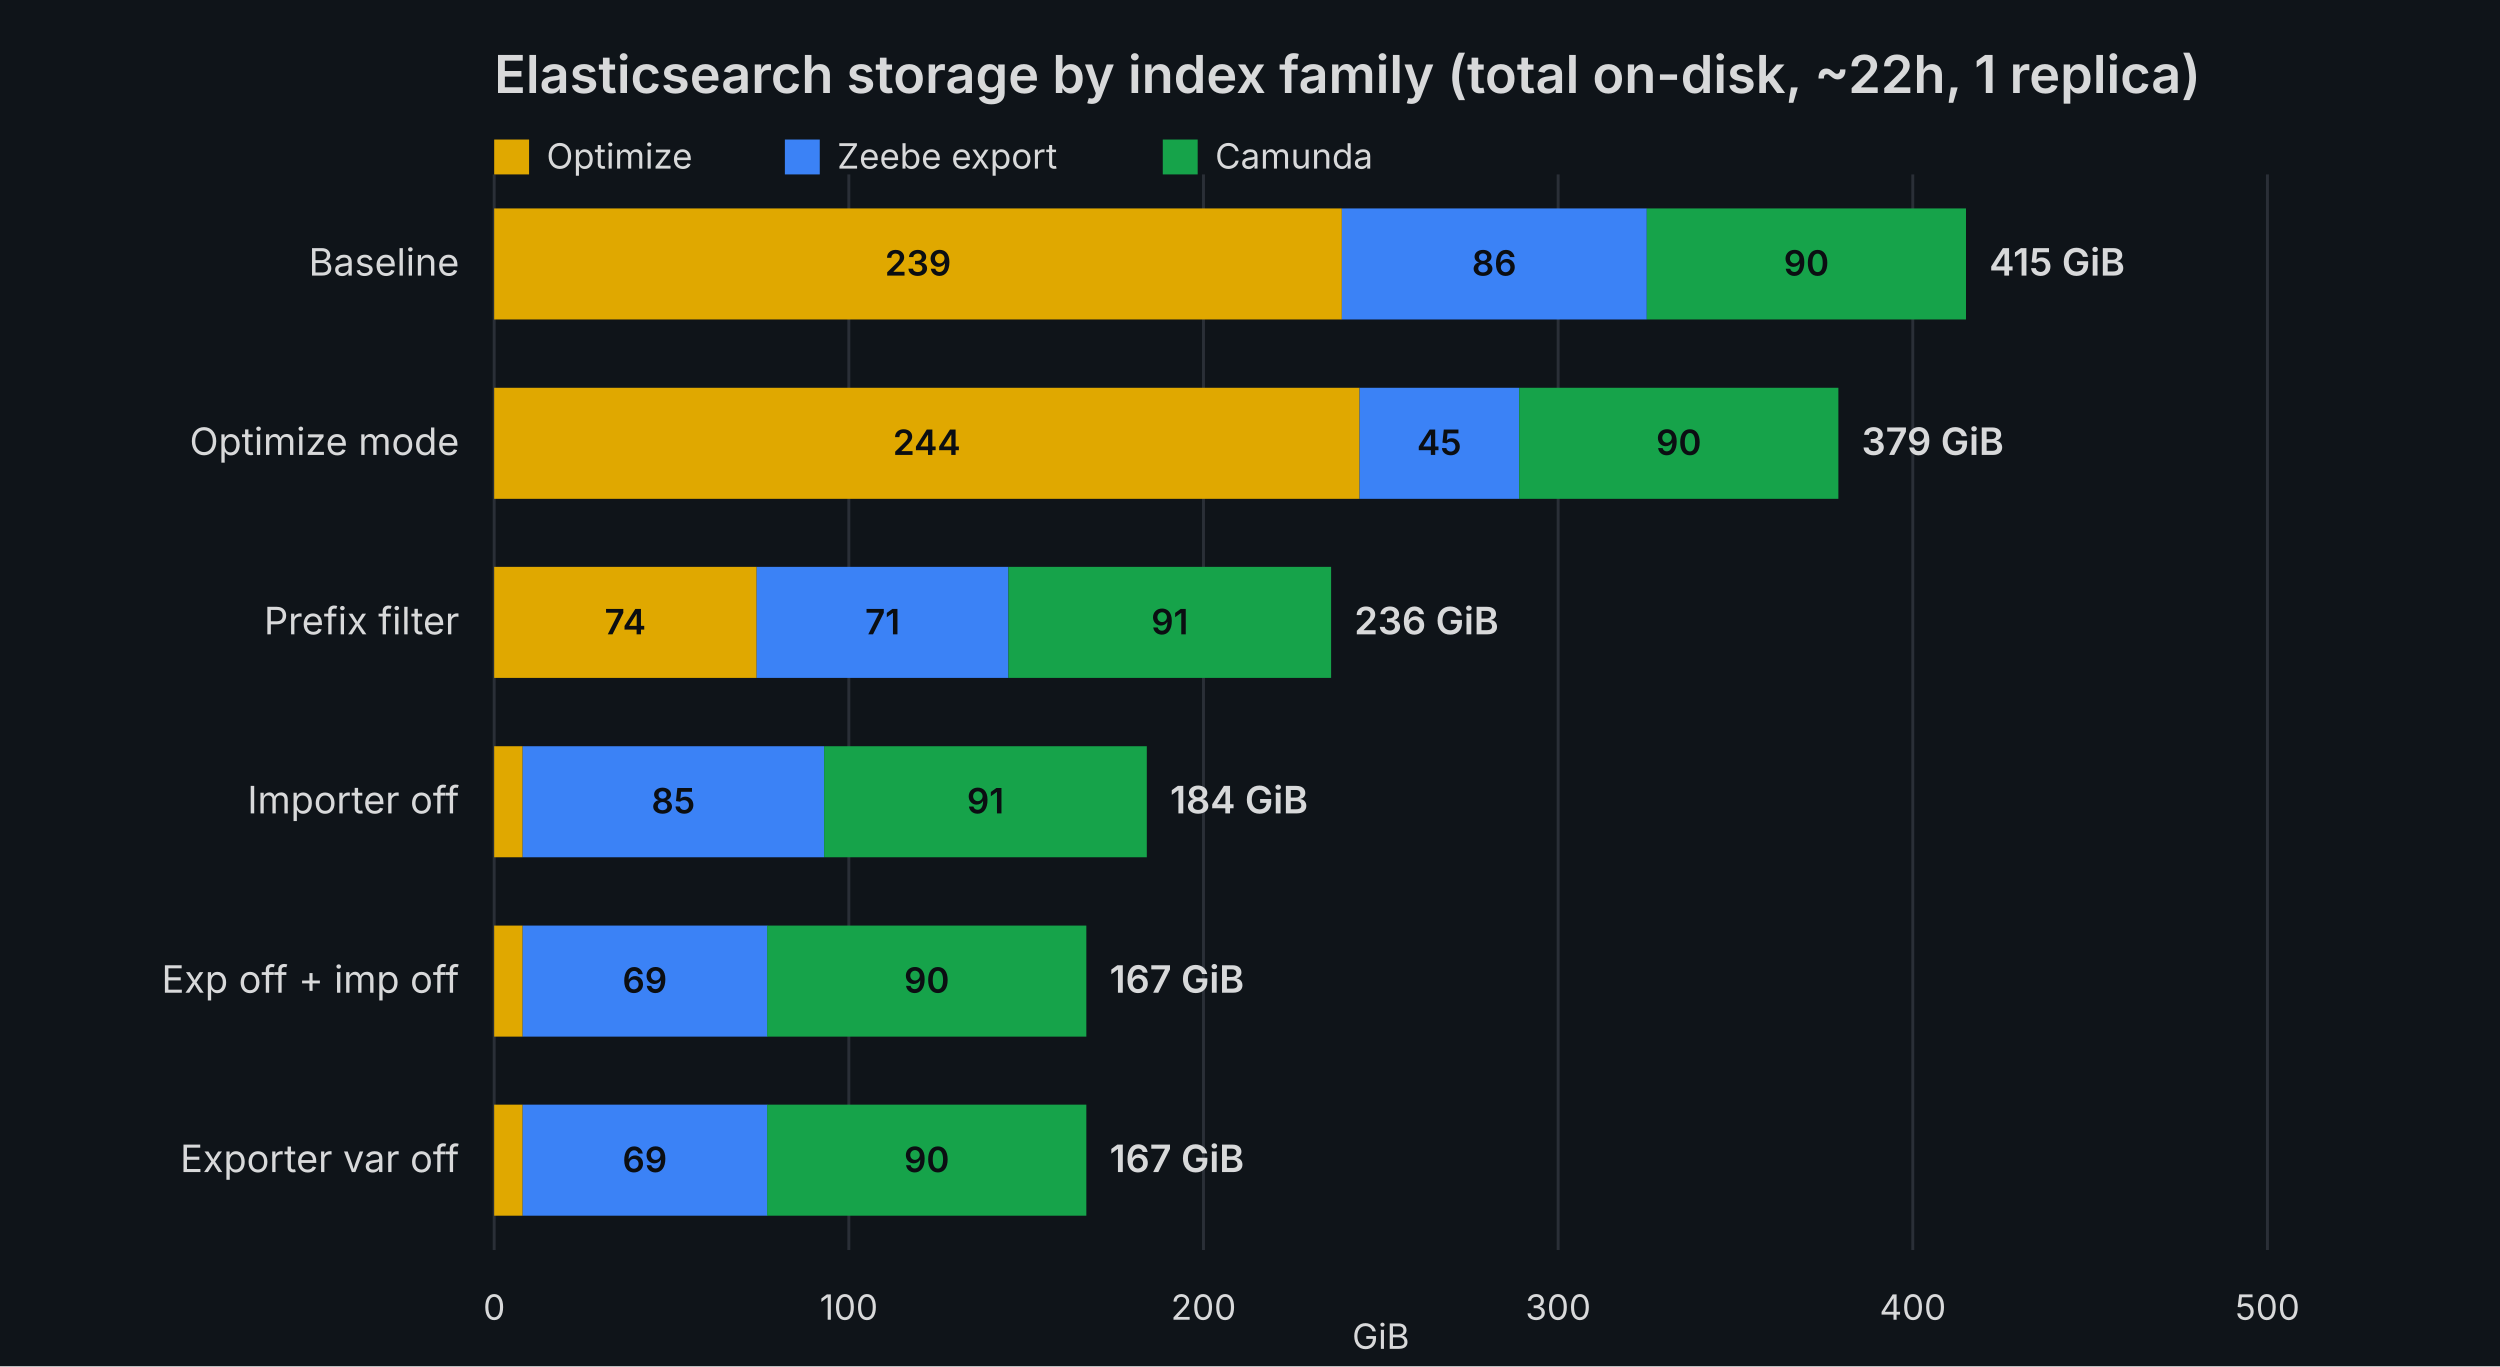
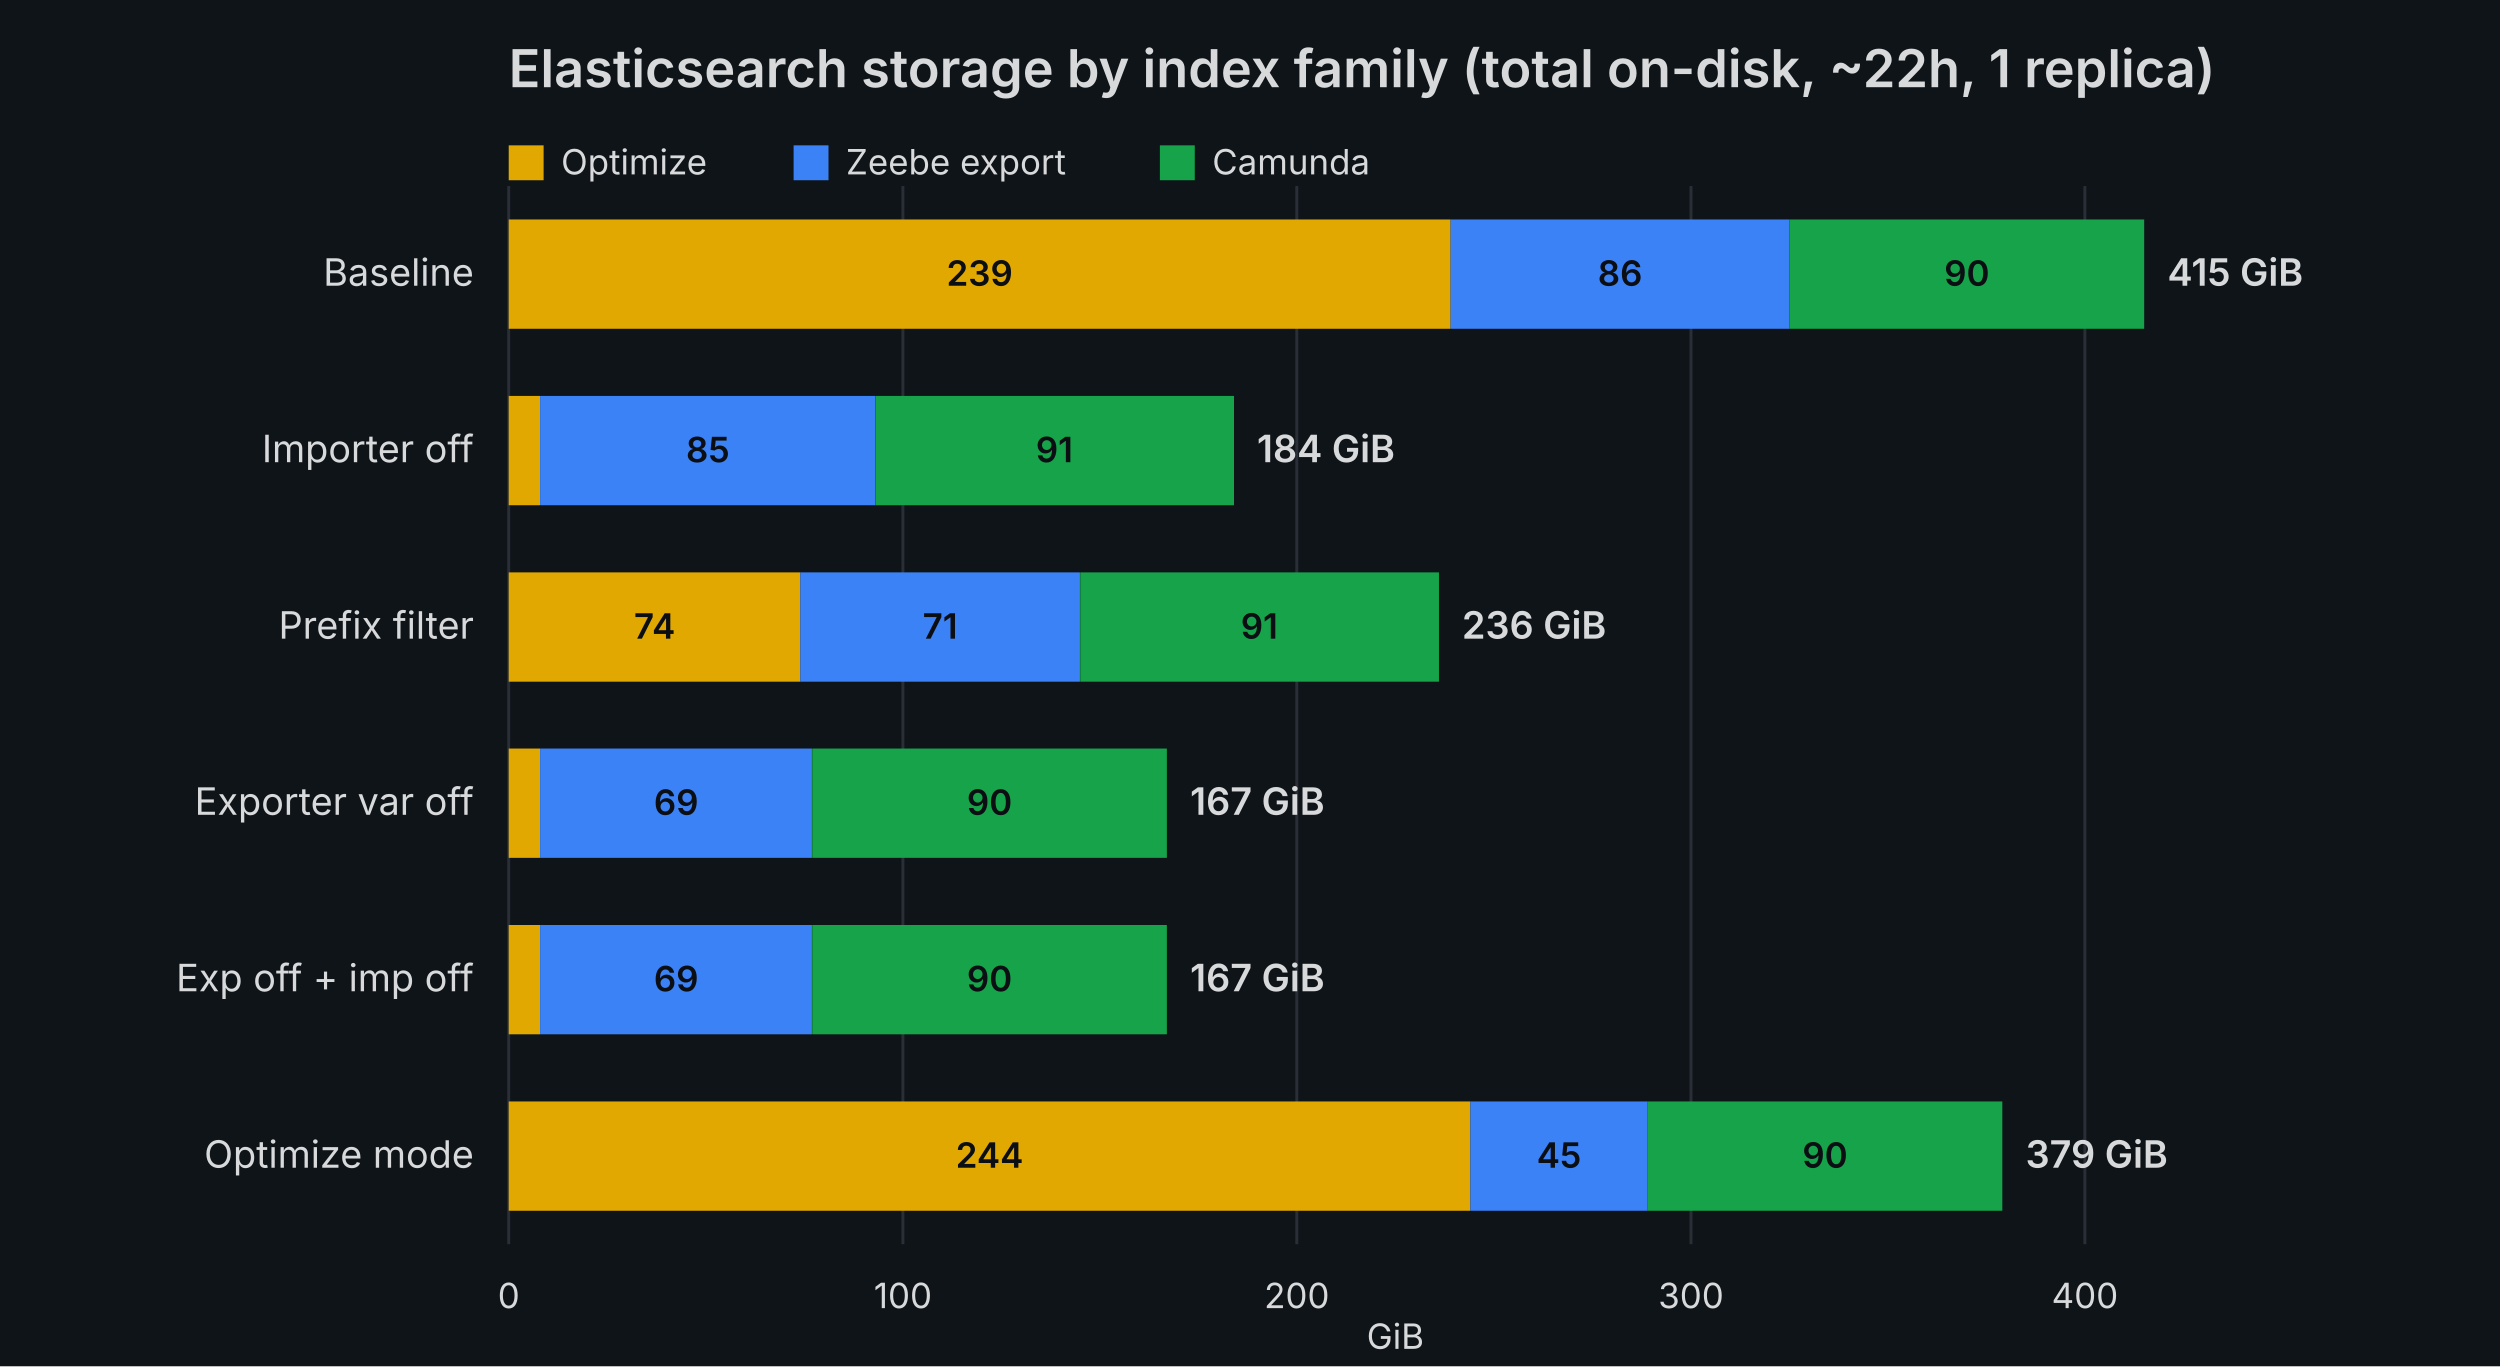
<svg xmlns="http://www.w3.org/2000/svg" width="860" height="470" font-family="Inter,Helvetica,Arial,sans-serif">
  <rect width="860" height="470" fill="#0f1419" />
-   <text x="170" y="32" fill="#d8d9da" font-size="18" font-weight="600">Elasticsearch storage by index family (total on-disk, ~22h, 1 replica)</text>
-   <line x1="170.0" y1="60" x2="170.0" y2="430" stroke="#2a2f37" stroke-width="1" />
-   <text x="170.0" y="454" fill="#d8d9da" font-size="12" text-anchor="middle">0</text>
-   <line x1="292.0" y1="60" x2="292.0" y2="430" stroke="#2a2f37" stroke-width="1" />
-   <text x="292.0" y="454" fill="#d8d9da" font-size="12" text-anchor="middle">100</text>
-   <line x1="414.0" y1="60" x2="414.0" y2="430" stroke="#2a2f37" stroke-width="1" />
-   <text x="414.0" y="454" fill="#d8d9da" font-size="12" text-anchor="middle">200</text>
-   <line x1="536.0" y1="60" x2="536.0" y2="430" stroke="#2a2f37" stroke-width="1" />
-   <text x="536.0" y="454" fill="#d8d9da" font-size="12" text-anchor="middle">300</text>
-   <line x1="658.0" y1="60" x2="658.0" y2="430" stroke="#2a2f37" stroke-width="1" />
-   <text x="658.0" y="454" fill="#d8d9da" font-size="12" text-anchor="middle">400</text>
-   <line x1="780.0" y1="60" x2="780.0" y2="430" stroke="#2a2f37" stroke-width="1" />
-   <text x="780.0" y="454" fill="#d8d9da" font-size="12" text-anchor="middle">500</text>
-   <text x="475.0" y="464" fill="#d8d9da" font-size="12" text-anchor="middle">GiB</text>
-   <rect x="170.0" y="71.7" width="291.6" height="38.2" fill="#E0A800" />
-   <text x="315.8" y="94.8" fill="#0b0e12" font-size="12" font-weight="600" text-anchor="middle">239</text>
-   <rect x="461.6" y="71.7" width="104.9" height="38.2" fill="#3B82F6" />
-   <text x="514.0" y="94.8" fill="#0b0e12" font-size="12" font-weight="600" text-anchor="middle">86</text>
-   <rect x="566.5" y="71.7" width="109.8" height="38.2" fill="#16A34A" />
-   <text x="621.4" y="94.8" fill="#0b0e12" font-size="12" font-weight="600" text-anchor="middle">90</text>
-   <text x="684.3" y="94.8" fill="#d8d9da" font-size="13" font-weight="600">415 GiB</text>
-   <text x="158" y="94.8" fill="#d8d9da" font-size="13" text-anchor="end">Baseline</text>
-   <rect x="170.0" y="133.4" width="297.7" height="38.2" fill="#E0A800" />
-   <text x="318.8" y="156.5" fill="#0b0e12" font-size="12" font-weight="600" text-anchor="middle">244</text>
-   <rect x="467.7" y="133.4" width="54.9" height="38.2" fill="#3B82F6" />
-   <text x="495.1" y="156.5" fill="#0b0e12" font-size="12" font-weight="600" text-anchor="middle">45</text>
-   <rect x="522.6" y="133.4" width="109.8" height="38.2" fill="#16A34A" />
-   <text x="577.5" y="156.5" fill="#0b0e12" font-size="12" font-weight="600" text-anchor="middle">90</text>
-   <text x="640.4" y="156.5" fill="#d8d9da" font-size="13" font-weight="600">379 GiB</text>
-   <text x="158" y="156.5" fill="#d8d9da" font-size="13" text-anchor="end">Optimize mode</text>
-   <rect x="170.0" y="195.0" width="90.3" height="38.2" fill="#E0A800" />
-   <text x="215.1" y="218.2" fill="#0b0e12" font-size="12" font-weight="600" text-anchor="middle">74</text>
-   <rect x="260.3" y="195.0" width="86.6" height="38.2" fill="#3B82F6" />
-   <text x="303.6" y="218.2" fill="#0b0e12" font-size="12" font-weight="600" text-anchor="middle">71</text>
-   <rect x="346.9" y="195.0" width="111.0" height="38.2" fill="#16A34A" />
-   <text x="402.4" y="218.2" fill="#0b0e12" font-size="12" font-weight="600" text-anchor="middle">91</text>
-   <text x="465.9" y="218.2" fill="#d8d9da" font-size="13" font-weight="600">236 GiB</text>
-   <text x="158" y="218.2" fill="#d8d9da" font-size="13" text-anchor="end">Prefix filter</text>
-   <rect x="170.0" y="256.7" width="9.8" height="38.2" fill="#E0A800" />
-   <rect x="179.8" y="256.7" width="103.7" height="38.2" fill="#3B82F6" />
-   <text x="231.6" y="279.8" fill="#0b0e12" font-size="12" font-weight="600" text-anchor="middle">85</text>
-   <rect x="283.5" y="256.7" width="111.0" height="38.2" fill="#16A34A" />
-   <text x="339.0" y="279.8" fill="#0b0e12" font-size="12" font-weight="600" text-anchor="middle">91</text>
-   <text x="402.5" y="279.8" fill="#d8d9da" font-size="13" font-weight="600">184 GiB</text>
-   <text x="158" y="279.8" fill="#d8d9da" font-size="13" text-anchor="end">Importer off</text>
-   <rect x="170.0" y="318.4" width="9.8" height="38.2" fill="#E0A800" />
-   <rect x="179.8" y="318.4" width="84.2" height="38.2" fill="#3B82F6" />
-   <text x="221.8" y="341.5" fill="#0b0e12" font-size="12" font-weight="600" text-anchor="middle">69</text>
-   <rect x="263.9" y="318.4" width="109.8" height="38.2" fill="#16A34A" />
-   <text x="318.8" y="341.5" fill="#0b0e12" font-size="12" font-weight="600" text-anchor="middle">90</text>
-   <text x="381.7" y="341.5" fill="#d8d9da" font-size="13" font-weight="600">167 GiB</text>
-   <text x="158" y="341.5" fill="#d8d9da" font-size="13" text-anchor="end">Exp off + imp off</text>
-   <rect x="170.0" y="380.0" width="9.8" height="38.2" fill="#E0A800" />
-   <rect x="179.8" y="380.0" width="84.2" height="38.2" fill="#3B82F6" />
-   <text x="221.8" y="403.2" fill="#0b0e12" font-size="12" font-weight="600" text-anchor="middle">69</text>
-   <rect x="263.9" y="380.0" width="109.8" height="38.2" fill="#16A34A" />
-   <text x="318.8" y="403.2" fill="#0b0e12" font-size="12" font-weight="600" text-anchor="middle">90</text>
-   <text x="381.7" y="403.2" fill="#d8d9da" font-size="13" font-weight="600">167 GiB</text>
-   <text x="158" y="403.2" fill="#d8d9da" font-size="13" text-anchor="end">Exporter var off</text>
-   <rect x="170" y="48" width="12" height="12" fill="#E0A800" />
-   <text x="188" y="58" fill="#d8d9da" font-size="12">Optimize</text>
-   <rect x="270.0" y="48" width="12" height="12" fill="#3B82F6" />
-   <text x="288.0" y="58" fill="#d8d9da" font-size="12">Zeebe export</text>
-   <rect x="400.0" y="48" width="12" height="12" fill="#16A34A" />
-   <text x="418.0" y="58" fill="#d8d9da" font-size="12">Camunda</text>
+   <text x="175" y="30" fill="#d8d9da" font-size="18" font-weight="600">Elasticsearch storage by index family (total on-disk, ~22h, 1 replica)</text>
+   <line x1="175.0" y1="64" x2="175.0" y2="428" stroke="#2a2f37" stroke-width="1" />
+   <text x="175.0" y="450" fill="#d8d9da" font-size="12" text-anchor="middle">0</text>
+   <line x1="310.6" y1="64" x2="310.6" y2="428" stroke="#2a2f37" stroke-width="1" />
+   <text x="310.6" y="450" fill="#d8d9da" font-size="12" text-anchor="middle">100</text>
+   <line x1="446.1" y1="64" x2="446.1" y2="428" stroke="#2a2f37" stroke-width="1" />
+   <text x="446.1" y="450" fill="#d8d9da" font-size="12" text-anchor="middle">200</text>
+   <line x1="581.7" y1="64" x2="581.7" y2="428" stroke="#2a2f37" stroke-width="1" />
+   <text x="581.7" y="450" fill="#d8d9da" font-size="12" text-anchor="middle">300</text>
+   <line x1="717.2" y1="64" x2="717.2" y2="428" stroke="#2a2f37" stroke-width="1" />
+   <text x="717.2" y="450" fill="#d8d9da" font-size="12" text-anchor="middle">400</text>
+   <text x="480.0" y="464" fill="#d8d9da" font-size="12" text-anchor="middle">GiB</text>
+   <rect x="175.0" y="75.5" width="324.0" height="37.6" fill="#E0A800" />
+   <text x="337.0" y="98.3" fill="#0b0e12" font-size="12" font-weight="600" text-anchor="middle">239</text>
+   <rect x="499.0" y="75.5" width="116.6" height="37.6" fill="#3B82F6" />
+   <text x="557.3" y="98.3" fill="#0b0e12" font-size="12" font-weight="600" text-anchor="middle">86</text>
+   <rect x="615.6" y="75.5" width="122.0" height="37.6" fill="#16A34A" />
+   <text x="676.6" y="98.3" fill="#0b0e12" font-size="12" font-weight="600" text-anchor="middle">90</text>
+   <text x="745.6" y="98.3" fill="#d8d9da" font-size="13" font-weight="600">415 GiB</text>
+   <text x="163" y="98.3" fill="#d8d9da" font-size="13" text-anchor="end">Baseline</text>
+   <rect x="175.0" y="136.2" width="10.8" height="37.6" fill="#E0A800" />
+   <rect x="185.8" y="136.2" width="115.2" height="37.6" fill="#3B82F6" />
+   <text x="243.5" y="159.0" fill="#0b0e12" font-size="12" font-weight="600" text-anchor="middle">85</text>
+   <rect x="301.1" y="136.2" width="123.4" height="37.6" fill="#16A34A" />
+   <text x="362.7" y="159.0" fill="#0b0e12" font-size="12" font-weight="600" text-anchor="middle">91</text>
+   <text x="432.4" y="159.0" fill="#d8d9da" font-size="13" font-weight="600">184 GiB</text>
+   <text x="163" y="159.0" fill="#d8d9da" font-size="13" text-anchor="end">Importer off</text>
+   <rect x="175.0" y="196.9" width="100.3" height="37.6" fill="#E0A800" />
+   <text x="225.2" y="219.7" fill="#0b0e12" font-size="12" font-weight="600" text-anchor="middle">74</text>
+   <rect x="275.3" y="196.9" width="96.2" height="37.6" fill="#3B82F6" />
+   <text x="323.4" y="219.7" fill="#0b0e12" font-size="12" font-weight="600" text-anchor="middle">71</text>
+   <rect x="371.6" y="196.9" width="123.4" height="37.6" fill="#16A34A" />
+   <text x="433.2" y="219.7" fill="#0b0e12" font-size="12" font-weight="600" text-anchor="middle">91</text>
+   <text x="502.9" y="219.7" fill="#d8d9da" font-size="13" font-weight="600">236 GiB</text>
+   <text x="163" y="219.7" fill="#d8d9da" font-size="13" text-anchor="end">Prefix filter</text>
+   <rect x="175.0" y="257.5" width="10.8" height="37.6" fill="#E0A800" />
+   <rect x="185.8" y="257.5" width="93.5" height="37.6" fill="#3B82F6" />
+   <text x="232.6" y="280.3" fill="#0b0e12" font-size="12" font-weight="600" text-anchor="middle">69</text>
+   <rect x="279.4" y="257.5" width="122.0" height="37.6" fill="#16A34A" />
+   <text x="340.4" y="280.3" fill="#0b0e12" font-size="12" font-weight="600" text-anchor="middle">90</text>
+   <text x="409.4" y="280.3" fill="#d8d9da" font-size="13" font-weight="600">167 GiB</text>
+   <text x="163" y="280.3" fill="#d8d9da" font-size="13" text-anchor="end">Exporter var off</text>
+   <rect x="175.0" y="318.2" width="10.8" height="37.6" fill="#E0A800" />
+   <rect x="185.8" y="318.2" width="93.5" height="37.6" fill="#3B82F6" />
+   <text x="232.6" y="341.0" fill="#0b0e12" font-size="12" font-weight="600" text-anchor="middle">69</text>
+   <rect x="279.4" y="318.2" width="122.0" height="37.6" fill="#16A34A" />
+   <text x="340.4" y="341.0" fill="#0b0e12" font-size="12" font-weight="600" text-anchor="middle">90</text>
+   <text x="409.4" y="341.0" fill="#d8d9da" font-size="13" font-weight="600">167 GiB</text>
+   <text x="163" y="341.0" fill="#d8d9da" font-size="13" text-anchor="end">Exp off + imp off</text>
+   <rect x="175.0" y="378.9" width="330.8" height="37.6" fill="#E0A800" />
+   <text x="340.4" y="401.7" fill="#0b0e12" font-size="12" font-weight="600" text-anchor="middle">244</text>
+   <rect x="505.8" y="378.9" width="61.0" height="37.6" fill="#3B82F6" />
+   <text x="536.3" y="401.7" fill="#0b0e12" font-size="12" font-weight="600" text-anchor="middle">45</text>
+   <rect x="566.8" y="378.9" width="122.0" height="37.6" fill="#16A34A" />
+   <text x="627.8" y="401.7" fill="#0b0e12" font-size="12" font-weight="600" text-anchor="middle">90</text>
+   <text x="696.8" y="401.7" fill="#d8d9da" font-size="13" font-weight="600">379 GiB</text>
+   <text x="163" y="401.7" fill="#d8d9da" font-size="13" text-anchor="end">Optimize mode</text>
+   <rect x="175" y="50" width="12" height="12" fill="#E0A800" />
+   <text x="193" y="60" fill="#d8d9da" font-size="12">Optimize</text>
+   <rect x="273" y="50" width="12" height="12" fill="#3B82F6" />
+   <text x="291" y="60" fill="#d8d9da" font-size="12">Zeebe export</text>
+   <rect x="399" y="50" width="12" height="12" fill="#16A34A" />
+   <text x="417" y="60" fill="#d8d9da" font-size="12">Camunda</text>
</svg>
